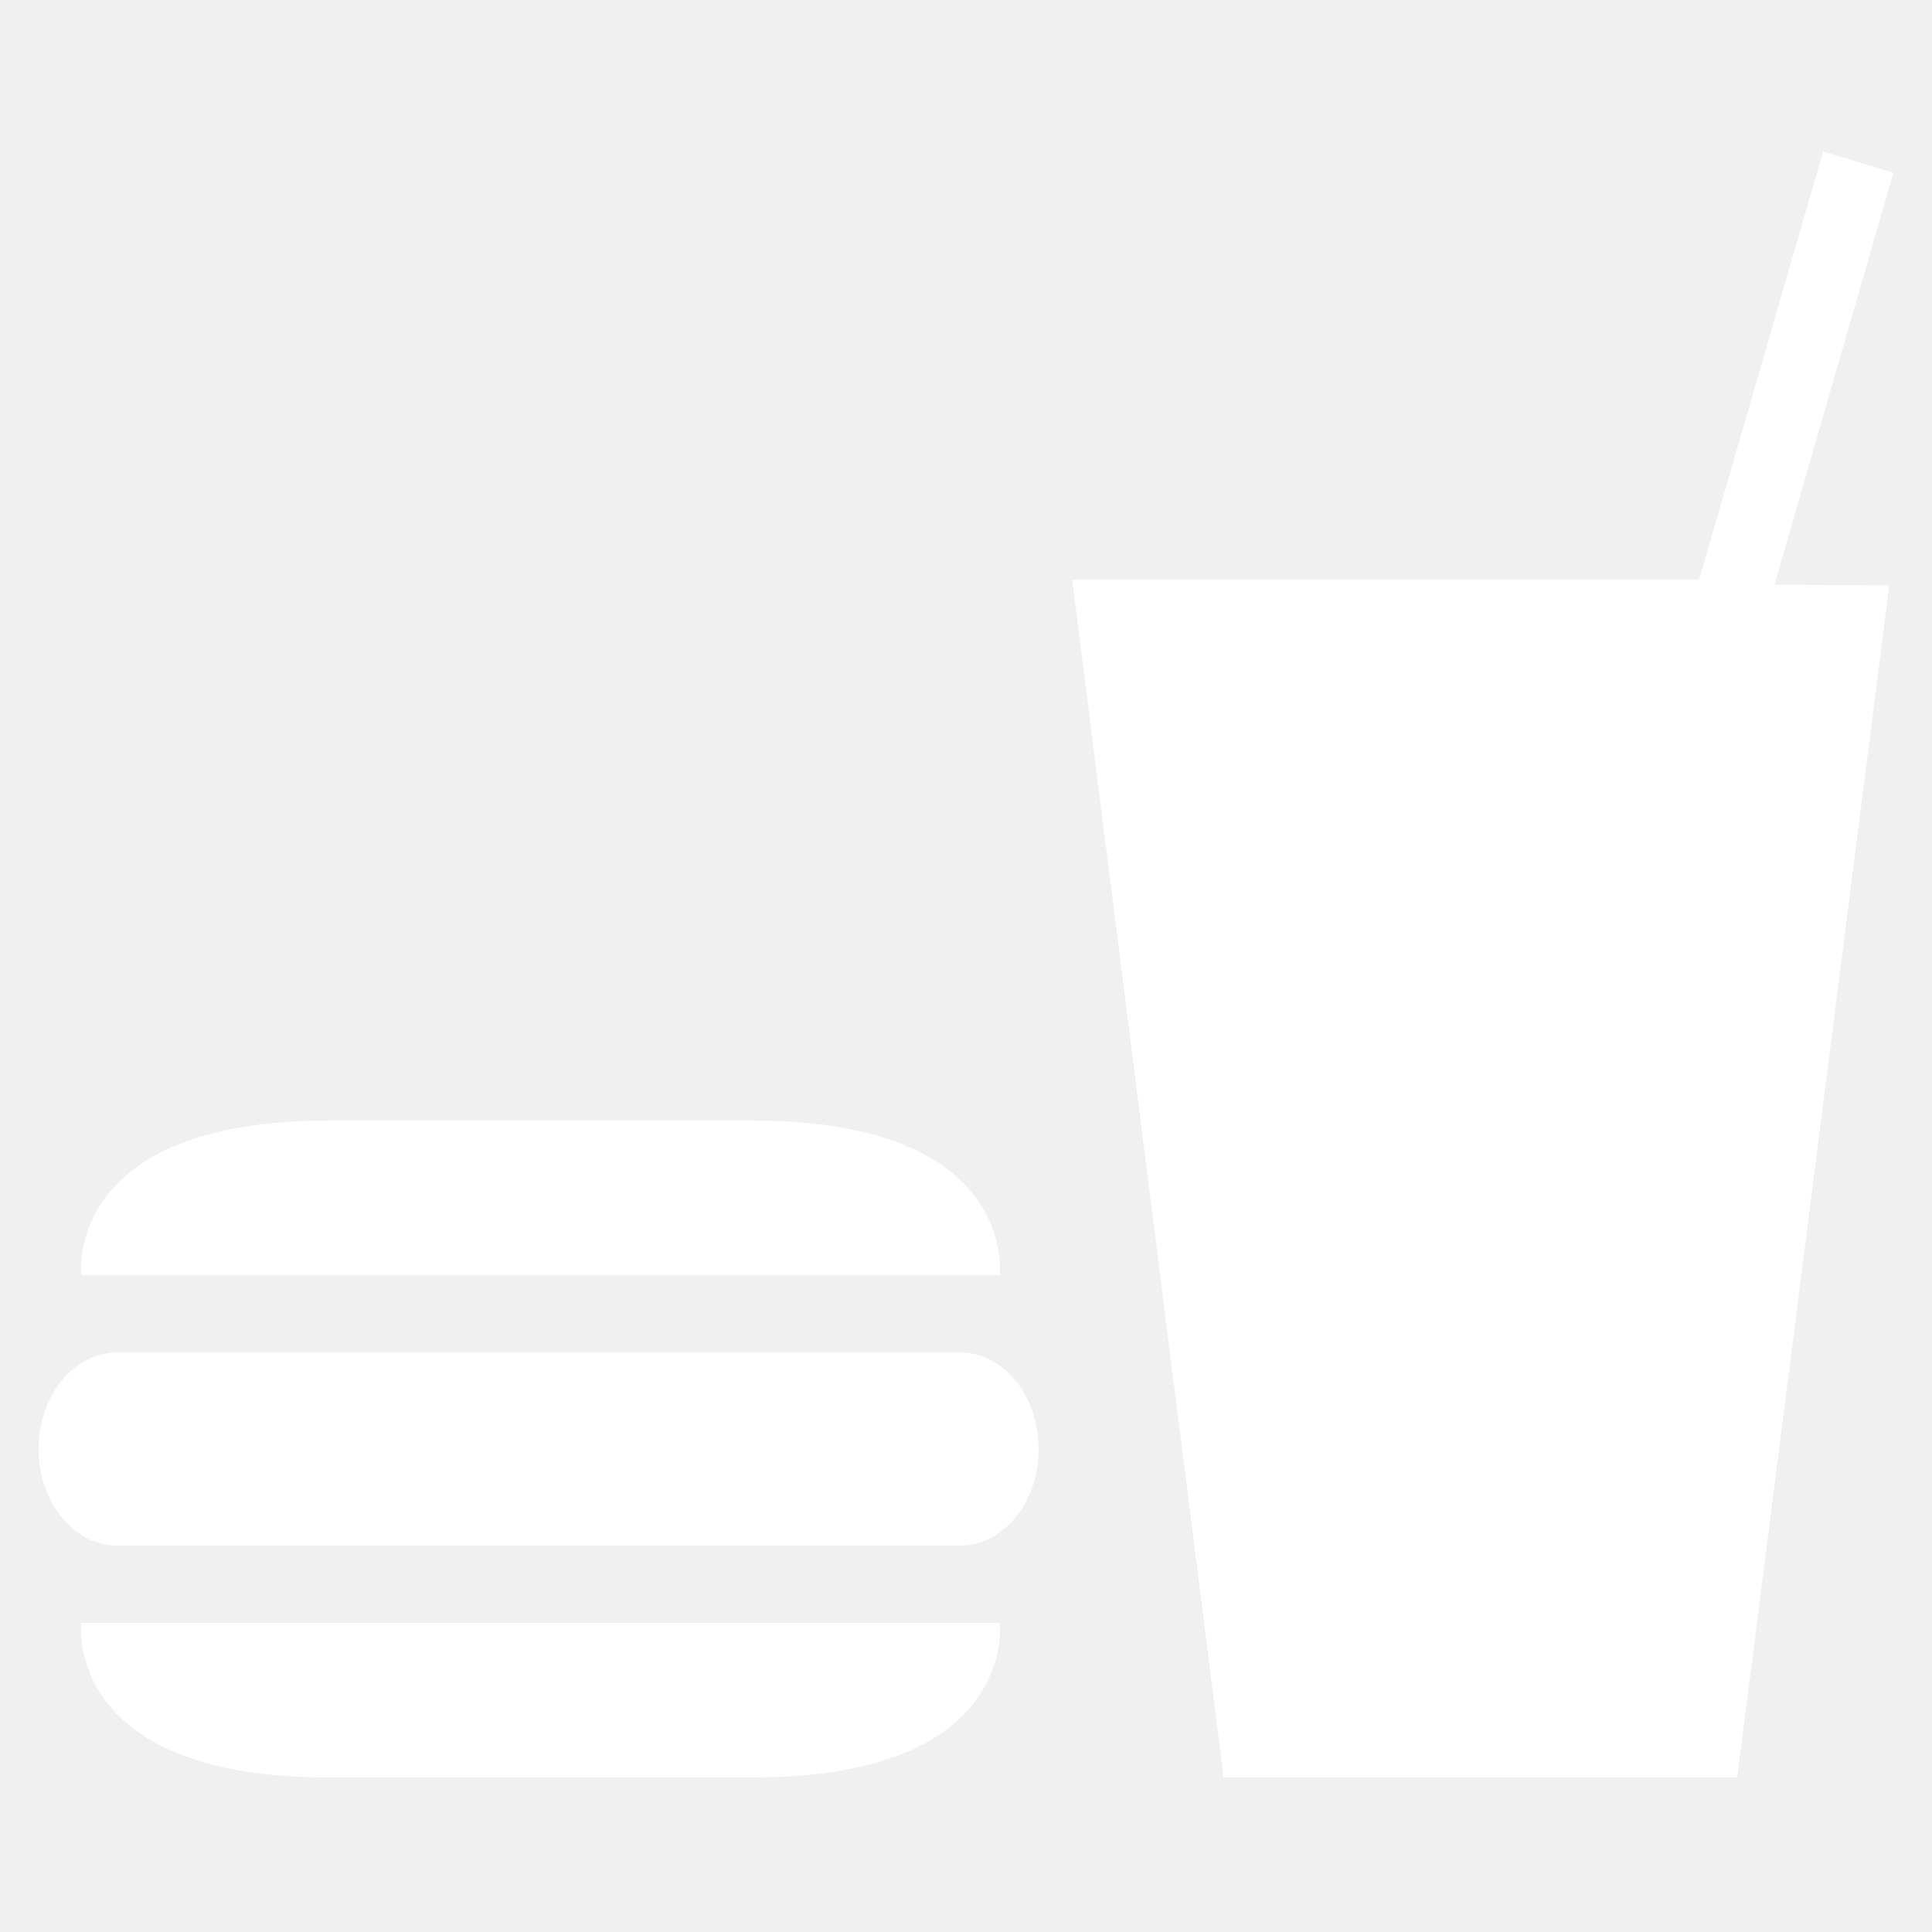
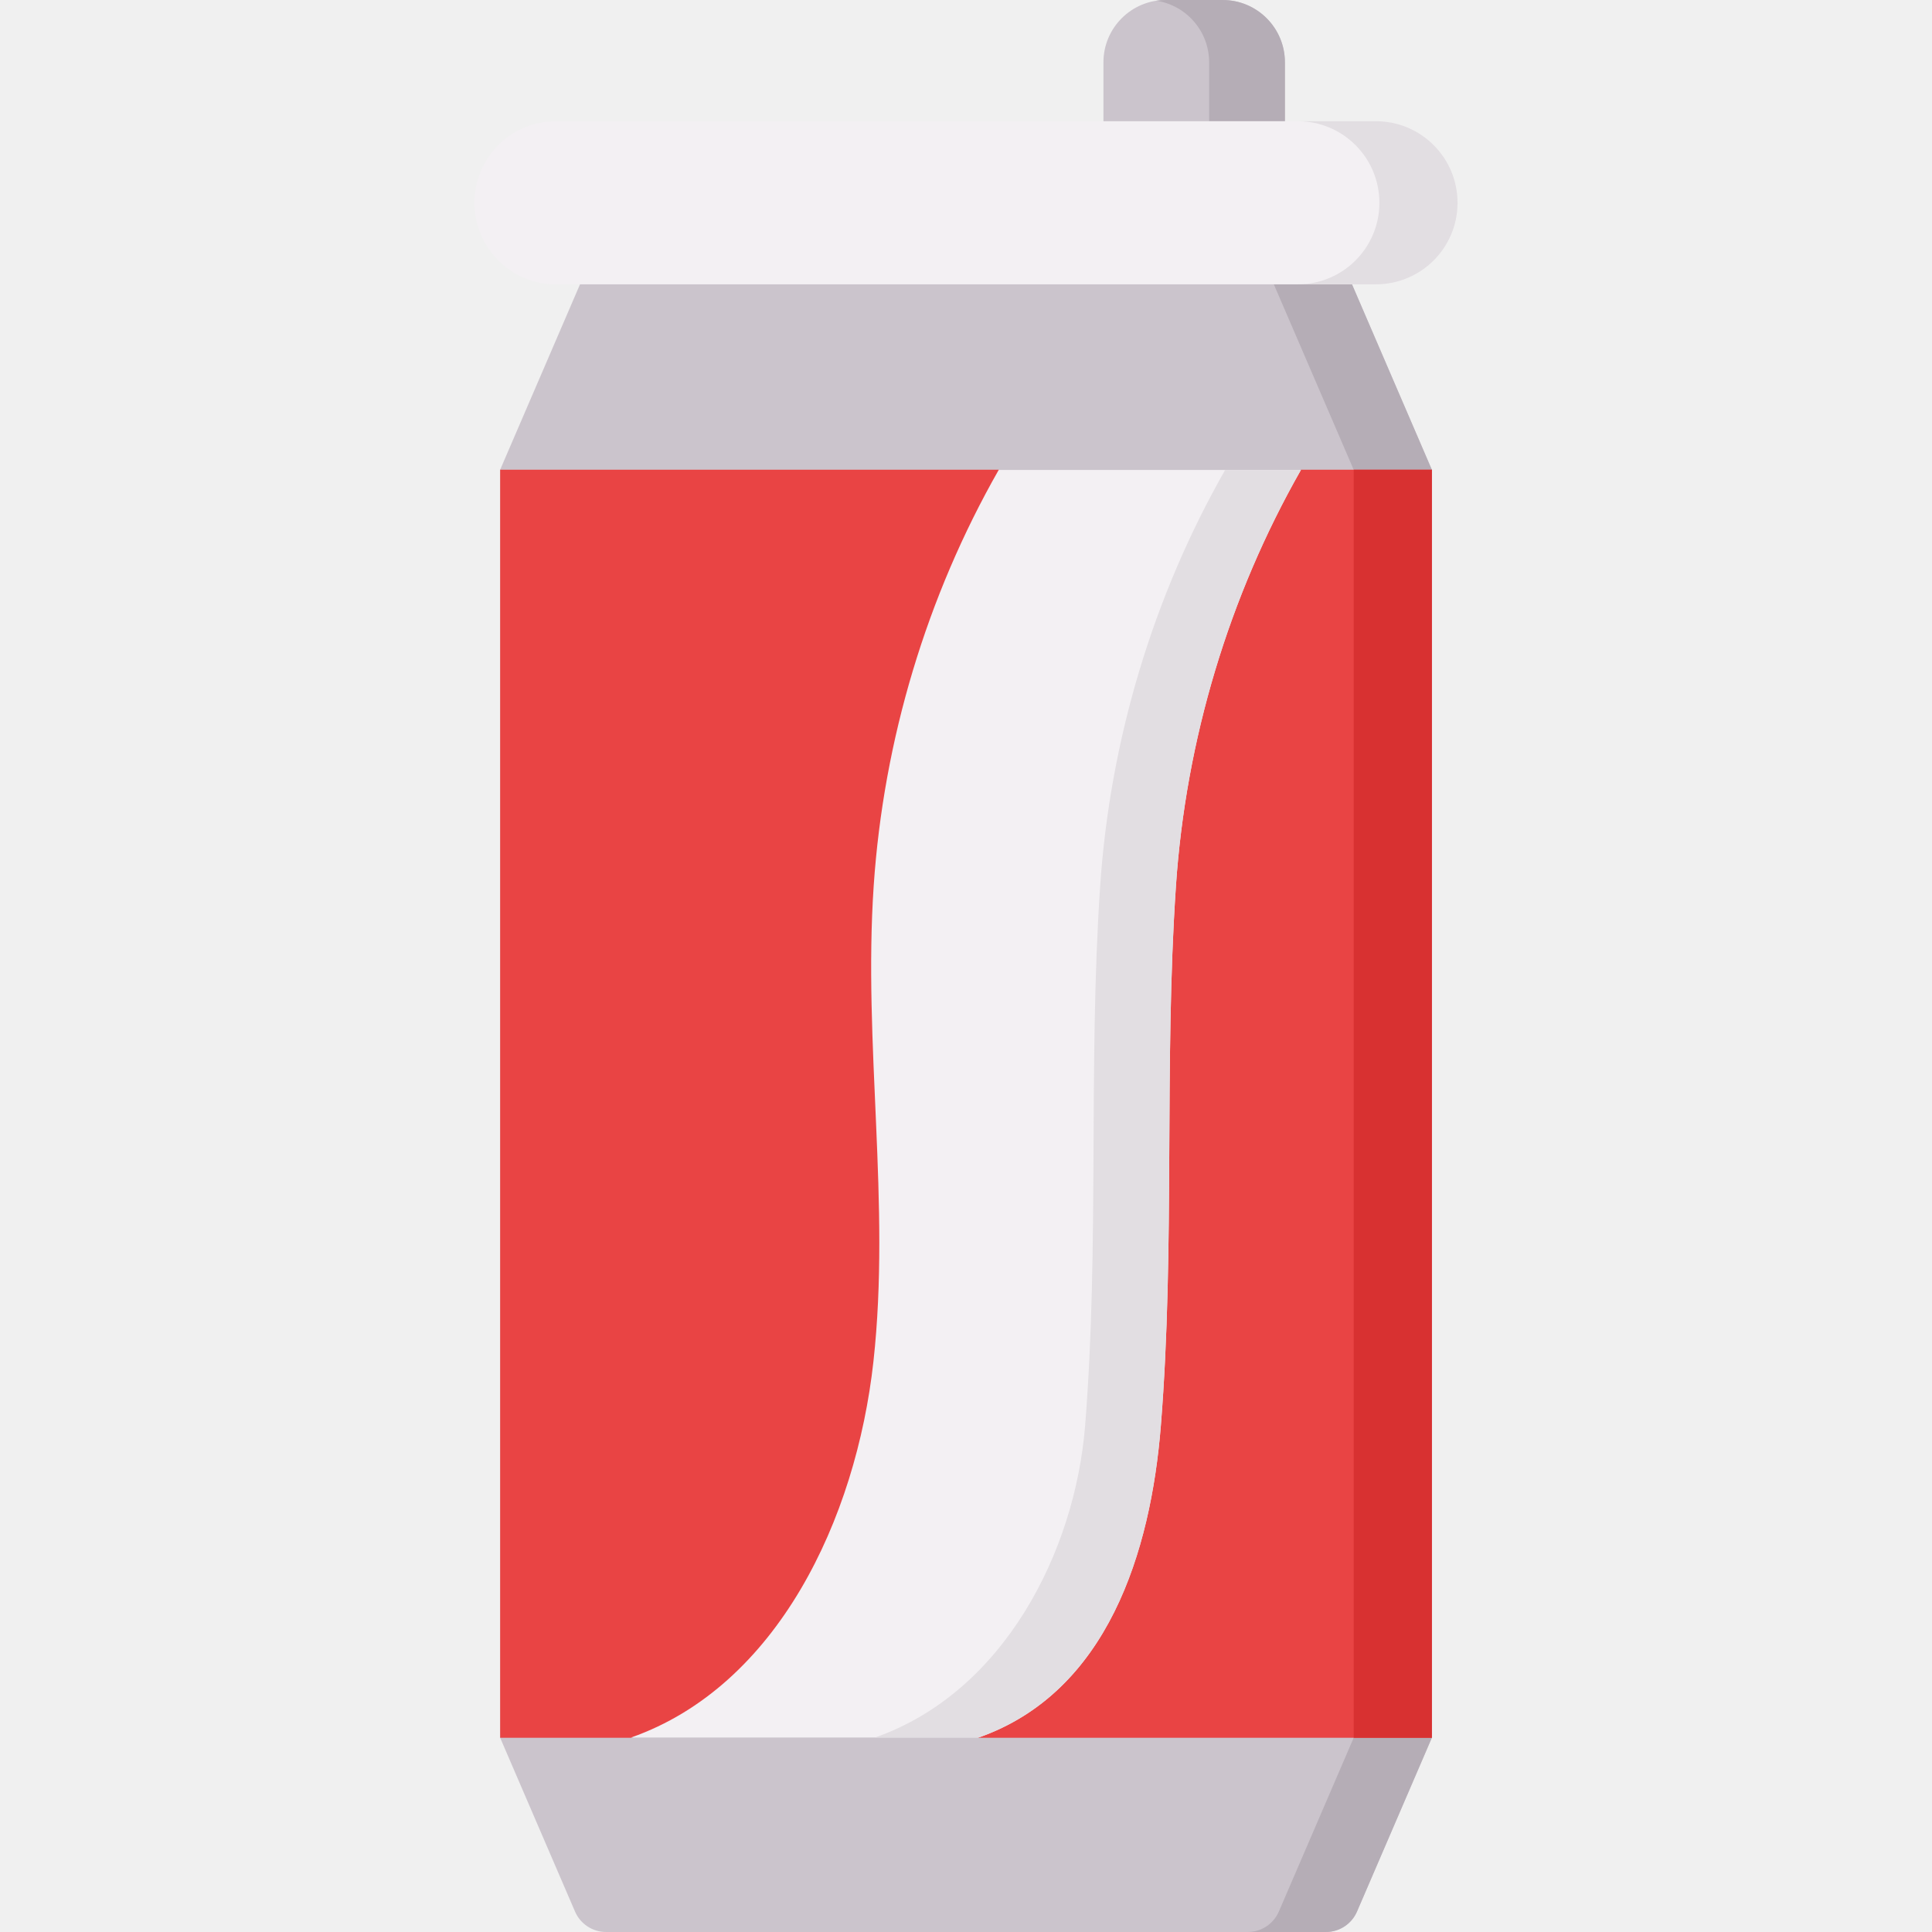
- <svg xmlns="http://www.w3.org/2000/svg" width="50" height="50" preserveAspectRatio="xMidYMid meet" viewBox="0 0 50 50" style="-ms-transform: rotate(360deg); -webkit-transform: rotate(360deg); transform: rotate(360deg);">
-   <path d="M48.894 15.154L44.959 46H31.668l-3.919-31h16.226l3.207-11.077L49 4.471l-3.077 10.66l2.971.023zM25.87 33s.497-4-6.395-4H8.499c-6.882 0-6.395 4-6.395 4H25.87zM2.104 42s-.487 4 6.395 4h10.977c6.892 0 6.395-4 6.395-4H2.104zm22.735-2c1.128 0 2.039-1.114 2.039-2.499c0-1.393-.911-2.501-2.039-2.501H3.04C1.917 35 1 36.108 1 37.501C1 38.886 1.917 40 3.04 40h21.799z" fill="#FFFFFF" />
-   <rect x="0" y="0" width="50" height="50" fill="rgba(0, 0, 0, 0)" />
+ <svg xmlns="http://www.w3.org/2000/svg" id="Capa_1" enable-background="new 0 0 512 512" height="512" viewBox="0 0 512 512" width="512">
+   <g>
+     <path d="m340.517 38.931h-48.093v-22.419c0-9.12 7.392-16.512 16.511-16.512h15.07c9.119 0 16.512 7.392 16.512 16.512z" fill="#cbc4cc" />
+     <path d="m340.512 16.509v15.616h-20.079v-15.616c0-8.264-6.069-15.109-14.001-16.32.818-.124 1.657-.187 2.506-.187h15.067c9.124 0 16.507 7.394 16.507 16.507z" fill="#b5adb6" />
+     <path d="m357.28 73.006h-202.56l-22.172 51.472v168.025 168.025l19.837 46.052c1.417 3.289 4.655 5.42 8.236 5.42h190.757c3.581 0 6.819-2.131 8.236-5.42l19.837-46.052v-168.025-168.025z" fill="#cbc4cc" />
+     <path d="m379.45 124.479v336.051l-19.831 46.052c-1.419 3.283-4.66 5.416-8.243 5.416h-20.711c3.583 0 6.824-2.133 8.243-5.416l19.831-46.052v-336.051l-22.171-51.478h20.711z" fill="#b5adb6" />
+     <path d="m364.652 75.355h-217.304c-11.937 0-21.614-9.677-21.614-21.614 0-11.937 9.677-21.614 21.614-21.614h217.304c11.937 0 21.614 9.677 21.614 21.614 0 11.937-9.677 21.614-21.614 21.614z" fill="#f3f0f3" />
+     <path d="m386.264 53.737c0 5.975-2.413 11.37-6.327 15.285-3.914 3.904-9.32 6.327-15.285 6.327h-20.712c5.965 0 11.37-2.423 15.285-6.327 3.914-3.914 6.327-9.31 6.327-15.285 0-11.93-9.672-21.612-21.612-21.612h20.711c11.941 0 21.613 9.683 21.613 21.612z" fill="#e2dee2" />
+     <path d="m379.451 460.528h-120.099l-5.625-3.337-71.48-.452-15.008 3.789h-34.69v-336.05h132.111l3.091 3.363 69.67.453 7.34-3.816h34.69z" fill="#e94444" />
+     <path d="m358.74 124.478h20.711v336.051h-20.711z" fill="#d83131" />
+     <path d="m167.239 460.461c38.765-13.618 59.622-57.867 64.231-99.661s-2.766-84.11.07-126.07c2.615-38.685 14.045-76.713 33.12-110.183h80.102c-19.074 33.47-30.505 71.498-33.12 110.183-3.226 47.731-.173 95.383-4.004 143.138-2.669 33.273-14.07 70.575-48.285 82.595h-92.114z" fill="#f3f0f3" />
+     <path d="m344.758 124.541c-19.075 33.47-30.497 71.506-33.117 110.184-3.221 47.729-.176 95.386-4.008 143.136-2.661 33.283-14.063 70.584-48.278 82.597h-27.464c34.215-12.013 53.001-49.314 55.673-82.597 3.821-47.75.777-95.407 3.997-143.136 2.62-38.678 14.052-76.715 33.117-110.184z" fill="#e2dee2" />
+   </g>
</svg>
